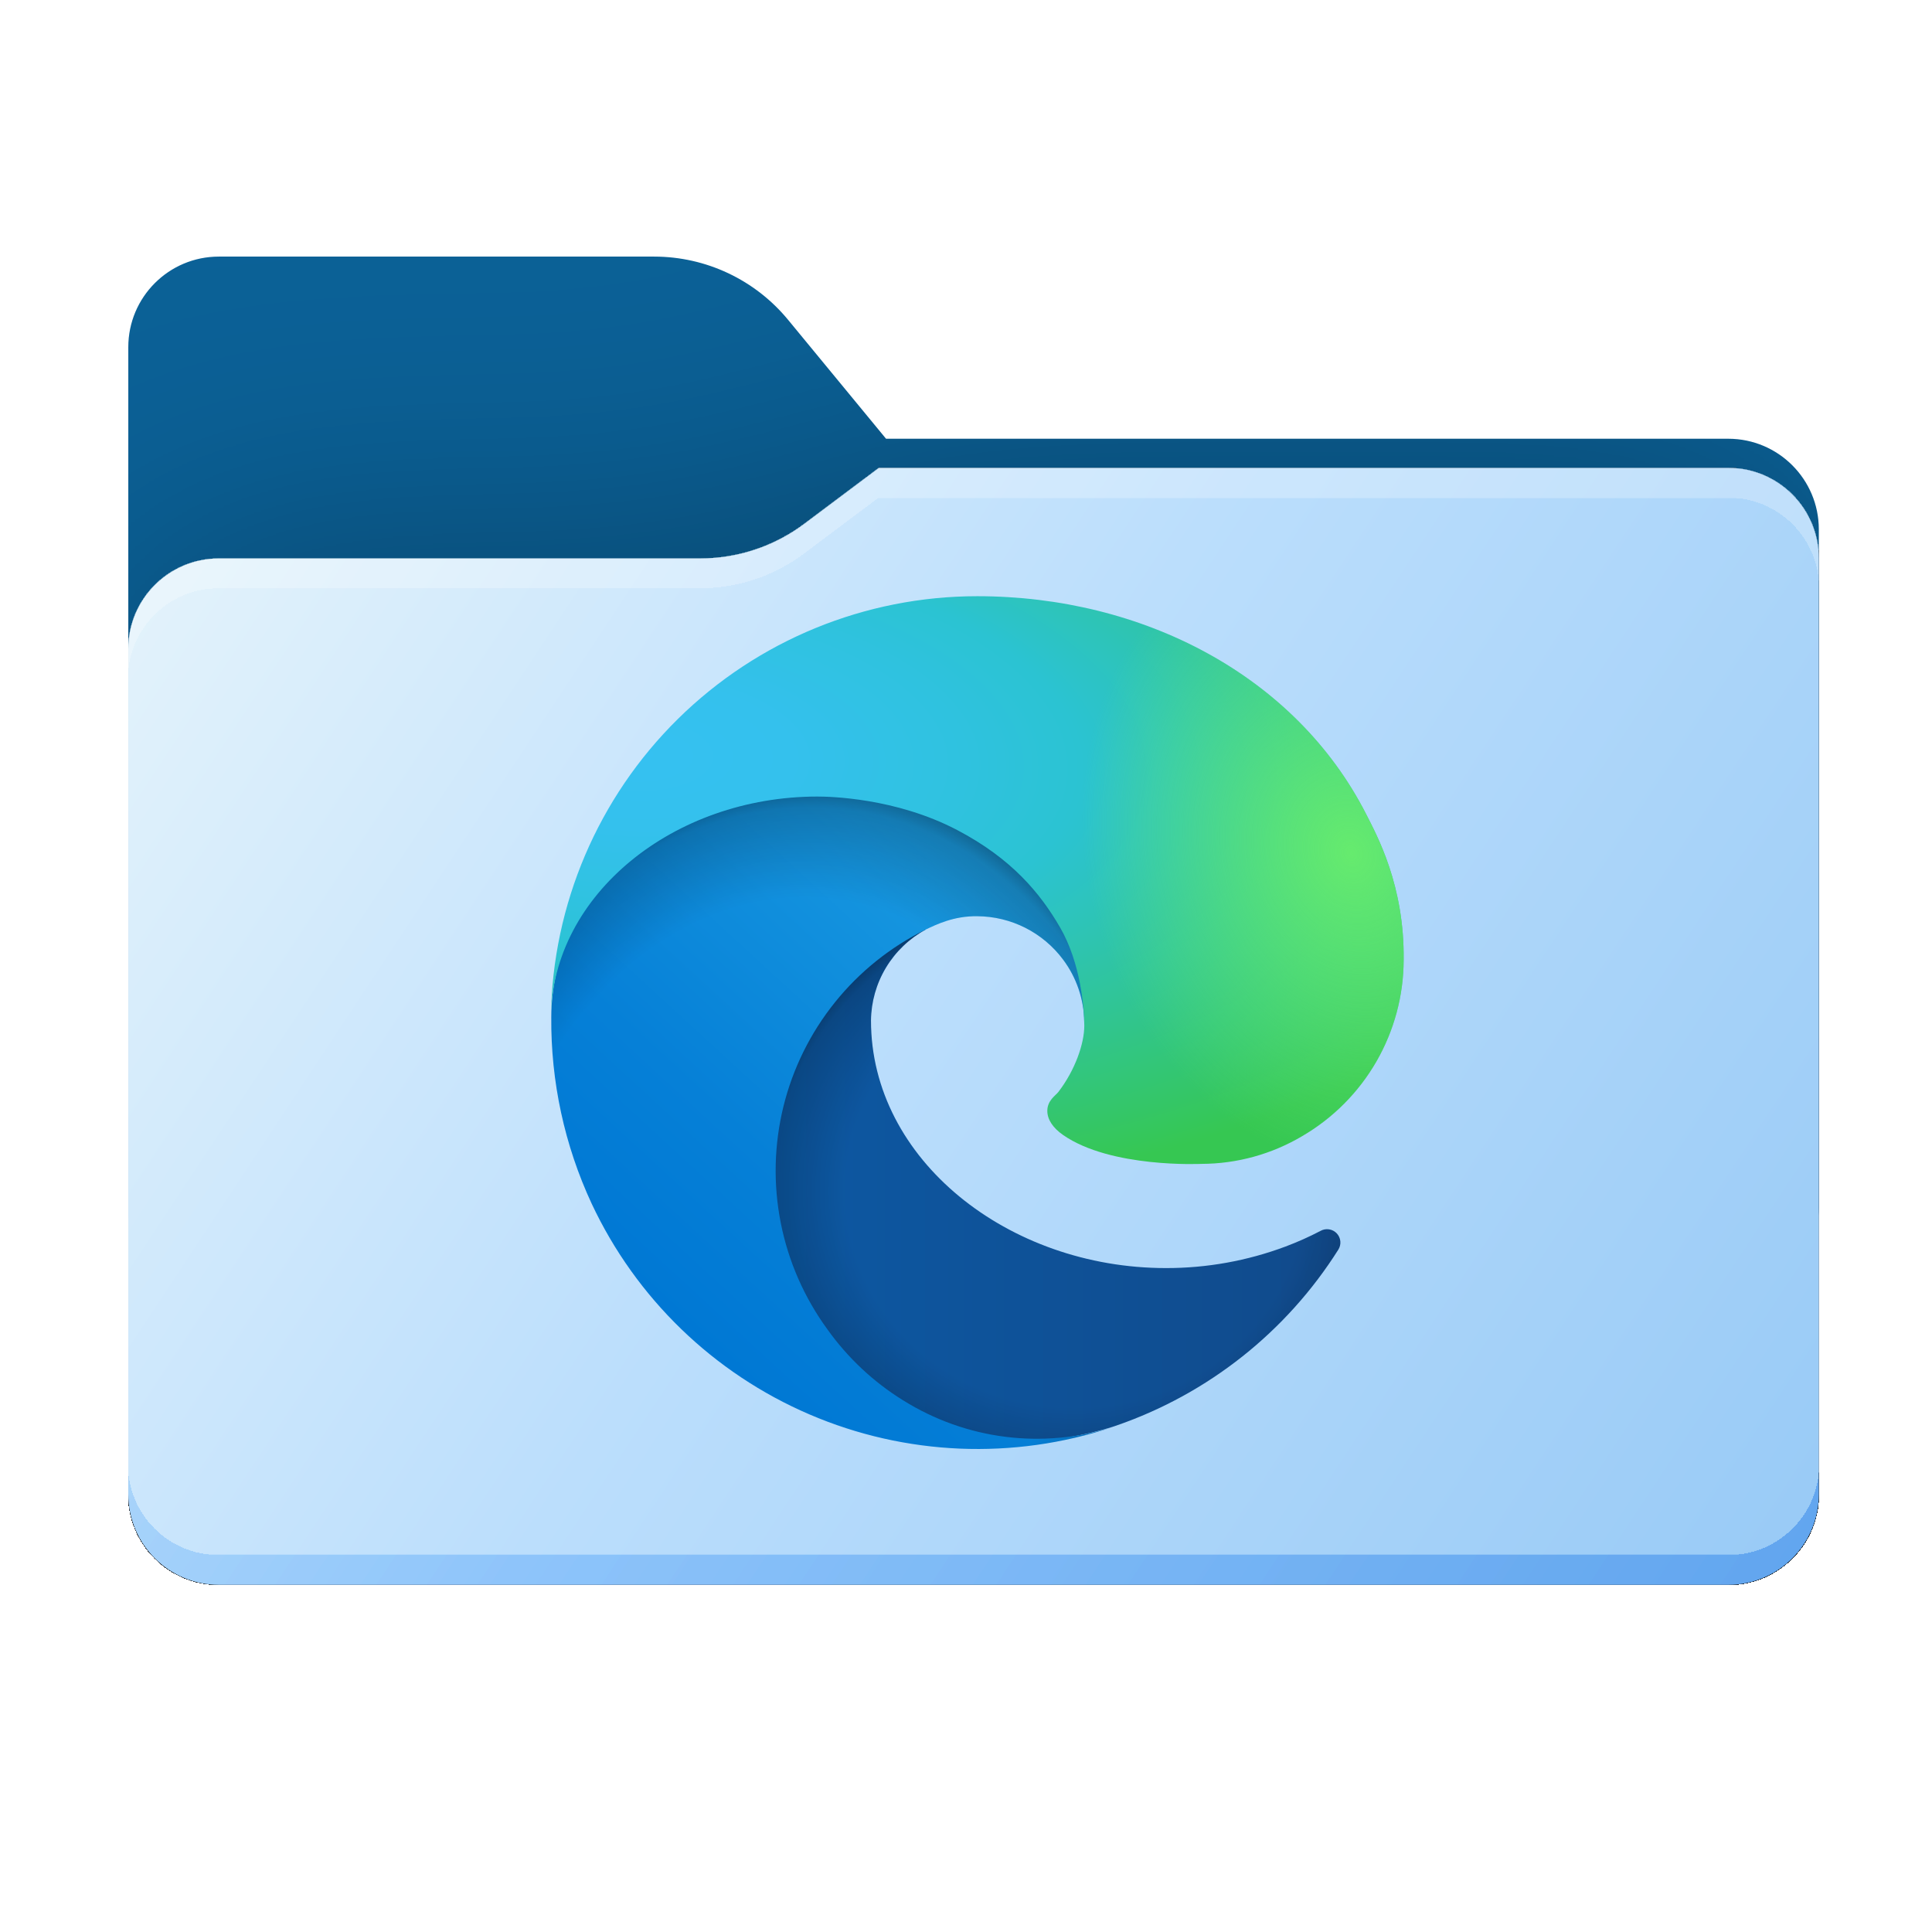
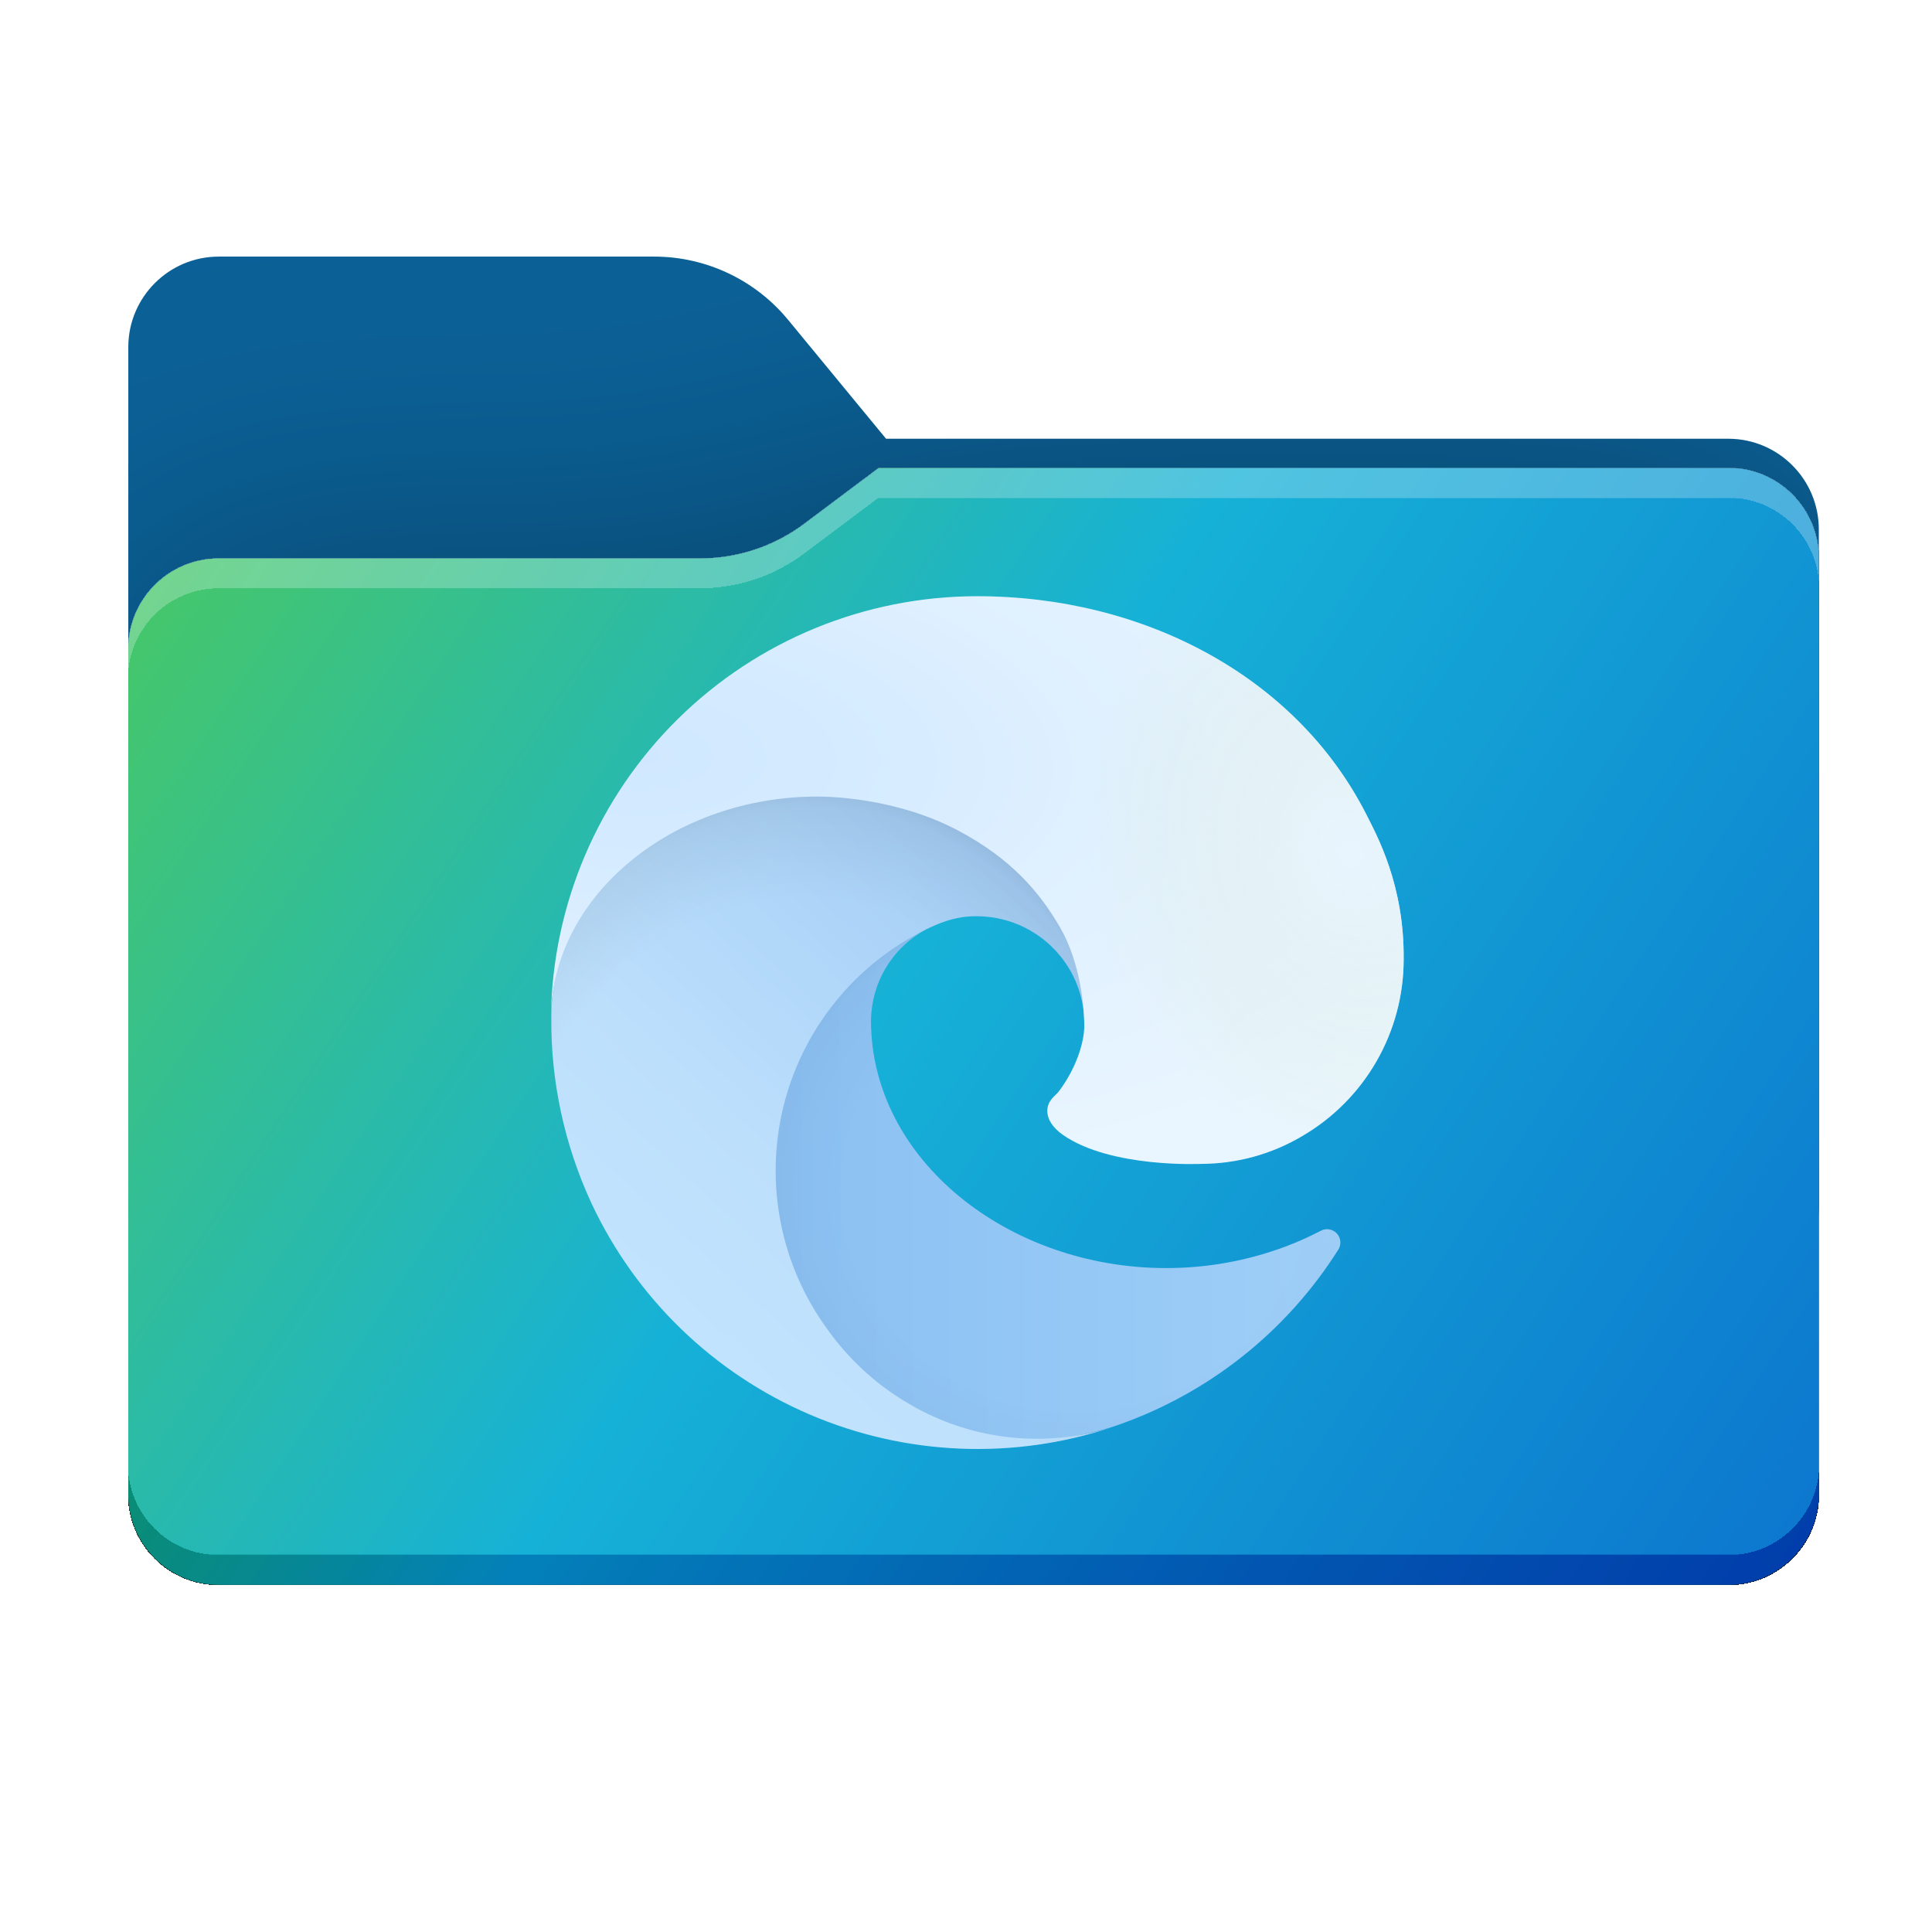
<svg xmlns="http://www.w3.org/2000/svg" width="256" height="256" viewBox="0 0 256 256" fill="none">
  <path fill-rule="evenodd" clip-rule="evenodd" d="M104.425 42.378C100.056 37.073 93.544 34 86.671 34H29C22.373 34 17 39.373 17 46V58.137V68.2V160C17 166.627 22.373 172 29 172H229C235.627 172 241 166.627 241 160V70.137C241 63.51 235.627 58.137 229 58.137H117.404L104.425 42.378Z" fill="#0B6197" />
-   <mask id="mask0_530_12062" style="mask-type:alpha" maskUnits="userSpaceOnUse" x="17" y="34" width="224" height="138">
-     <path fill-rule="evenodd" clip-rule="evenodd" d="M104.425 42.378C100.056 37.073 93.544 34 86.671 34H29C22.373 34 17 39.373 17 46V58.137V68.2V160C17 166.627 22.373 172 29 172H229C235.627 172 241 166.627 241 160V70.137C241 63.51 235.627 58.137 229 58.137H117.404L104.425 42.378Z" fill="url(#paint0_linear_530_12062)" />
+   <mask id="mask0_682_16853" style="mask-type:alpha" maskUnits="userSpaceOnUse" x="17" y="34" width="224" height="138">
+     <path fill-rule="evenodd" clip-rule="evenodd" d="M104.425 42.378C100.056 37.073 93.544 34 86.671 34H29C22.373 34 17 39.373 17 46V58.137V68.2V160C17 166.627 22.373 172 29 172H229C235.627 172 241 166.627 241 160V70.137C241 63.51 235.627 58.137 229 58.137H117.404L104.425 42.378Z" fill="url(#paint0_linear_682_16853)" />
  </mask>
-   <g mask="url(#mask0_530_12062)">
-     <g style="mix-blend-mode:multiply" filter="url(#filter0_f_530_12062)">
+   <g mask="url(#mask0_682_16853)">
+     <g style="mix-blend-mode:multiply" filter="url(#filter0_f_682_16853)">
      <path fill-rule="evenodd" clip-rule="evenodd" d="M92.789 74C97.764 74 102.605 72.387 106.586 69.402L116.459 62H229C235.627 62 241 67.373 241 74V108V160C241 166.627 235.627 172 229 172H29C22.373 172 17 166.627 17 160L17 108V86C17 79.373 22.373 74 29 74H87H92.789Z" fill="black" fill-opacity="0.3" />
    </g>
  </g>
-   <g filter="url(#filter1_ii_530_12062)">
-     <path fill-rule="evenodd" clip-rule="evenodd" d="M92.789 74C97.764 74 102.605 72.387 106.586 69.402L116.459 62H229C235.627 62 241 67.373 241 74V108V198C241 204.627 235.627 210 229 210H29C22.373 210 17 204.627 17 198L17 108V86C17 79.373 22.373 74 29 74H87H92.789Z" fill="url(#paint1_linear_530_12062)" />
+   <g filter="url(#filter1_ii_682_16853)">
+     <path fill-rule="evenodd" clip-rule="evenodd" d="M92.789 74C97.764 74 102.605 72.387 106.586 69.402L116.459 62H229C235.627 62 241 67.373 241 74V108V198C241 204.627 235.627 210 229 210H29C22.373 210 17 204.627 17 198L17 108V86C17 79.373 22.373 74 29 74H87H92.789Z" fill="url(#paint1_linear_682_16853)" />
  </g>
-   <path d="M174.984 163.096C173.478 163.884 171.924 164.578 170.332 165.175C165.265 167.071 159.898 168.037 154.488 168.026C133.603 168.026 115.41 153.66 115.41 135.224C115.437 132.752 116.123 130.331 117.398 128.212C118.672 126.093 120.489 124.353 122.661 123.171C103.771 123.965 98.916 143.65 98.916 155.183C98.916 187.79 128.968 191.096 135.443 191.096C138.934 191.096 144.2 190.081 147.36 189.083L147.938 188.889C160.098 184.685 170.465 176.466 177.332 165.585C177.543 165.254 177.636 164.862 177.599 164.471C177.562 164.081 177.395 163.713 177.126 163.428C176.857 163.142 176.5 162.955 176.112 162.895C175.724 162.835 175.327 162.905 174.984 163.096Z" fill="url(#paint2_linear_530_12062)" />
-   <path opacity="0.35" d="M174.984 163.096C173.478 163.884 171.924 164.578 170.332 165.175C165.265 167.071 159.898 168.037 154.488 168.026C133.603 168.026 115.41 153.66 115.41 135.224C115.437 132.752 116.123 130.331 117.398 128.212C118.672 126.093 120.489 124.353 122.661 123.171C103.771 123.965 98.916 143.65 98.916 155.183C98.916 187.79 128.968 191.096 135.443 191.096C138.934 191.096 144.2 190.081 147.36 189.083L147.938 188.889C160.098 184.685 170.465 176.466 177.332 165.585C177.543 165.254 177.636 164.862 177.599 164.471C177.562 164.081 177.395 163.713 177.126 163.428C176.857 163.142 176.5 162.955 176.112 162.895C175.724 162.835 175.327 162.905 174.984 163.096Z" fill="url(#paint3_radial_530_12062)" />
-   <path d="M119.665 185.552C115.728 183.109 112.316 179.907 109.628 176.134C106.564 171.936 104.456 167.119 103.451 162.02C102.446 156.921 102.569 151.664 103.81 146.617C105.052 141.571 107.383 136.857 110.64 132.807C113.896 128.756 117.999 125.468 122.661 123.171C124.039 122.522 126.391 121.348 129.52 121.406C131.725 121.422 133.896 121.948 135.863 122.943C137.83 123.939 139.54 125.376 140.859 127.143C142.641 129.523 143.624 132.406 143.666 135.379C143.666 135.286 154.461 100.247 108.357 100.247C88.982 100.247 73.049 118.634 73.049 134.765C72.972 143.299 74.798 151.742 78.394 159.481C84.269 172.018 94.545 181.961 107.268 187.421C119.992 192.882 134.278 193.479 147.413 189.101C142.814 190.551 137.955 190.986 133.171 190.377C128.387 189.767 123.793 188.127 119.704 185.57L119.665 185.552Z" fill="url(#paint4_linear_530_12062)" />
-   <path opacity="0.41" d="M119.665 185.552C115.728 183.109 112.316 179.907 109.628 176.134C106.564 171.936 104.456 167.119 103.451 162.02C102.446 156.921 102.569 151.664 103.81 146.617C105.052 141.571 107.383 136.857 110.64 132.807C113.896 128.756 117.999 125.468 122.661 123.171C124.039 122.522 126.391 121.348 129.52 121.406C131.725 121.422 133.896 121.948 135.863 122.943C137.83 123.939 139.54 125.376 140.859 127.143C142.641 129.523 143.624 132.406 143.666 135.379C143.666 135.286 154.461 100.247 108.357 100.247C88.982 100.247 73.049 118.634 73.049 134.765C72.972 143.299 74.798 151.742 78.394 159.481C84.269 172.018 94.545 181.961 107.268 187.421C119.992 192.882 134.278 193.479 147.413 189.101C142.814 190.551 137.955 190.986 133.171 190.377C128.387 189.767 123.793 188.127 119.704 185.57L119.665 185.552Z" fill="url(#paint5_radial_530_12062)" />
-   <path d="M140.232 144.7C139.874 145.164 138.775 145.804 138.775 147.198C138.775 148.35 139.526 149.458 140.859 150.389C147.205 154.803 159.17 154.22 159.201 154.22C163.904 154.209 168.518 152.936 172.561 150.535C176.64 148.153 180.026 144.746 182.382 140.652C184.737 136.558 185.982 131.92 185.992 127.196C186.106 117.305 182.461 110.729 180.987 107.816C171.634 89.522 151.447 79 129.494 79C114.647 78.999 100.397 84.841 89.825 95.265C79.253 105.688 73.209 119.854 73 134.699C73.212 118.572 89.242 105.548 108.309 105.548C109.853 105.548 118.663 105.698 126.845 109.992C134.057 113.779 137.835 118.351 140.461 122.884C143.189 127.593 143.674 133.543 143.674 135.913C143.674 138.283 142.465 141.796 140.232 144.7Z" fill="url(#paint6_radial_530_12062)" />
-   <path d="M140.232 144.7C139.874 145.164 138.775 145.804 138.775 147.198C138.775 148.35 139.526 149.458 140.859 150.389C147.205 154.803 159.17 154.22 159.201 154.22C163.904 154.209 168.518 152.936 172.561 150.535C176.64 148.153 180.026 144.746 182.382 140.652C184.737 136.558 185.982 131.92 185.992 127.196C186.106 117.305 182.461 110.729 180.987 107.816C171.634 89.522 151.447 79 129.494 79C114.647 78.999 100.397 84.841 89.825 95.265C79.253 105.688 73.209 119.854 73 134.699C73.212 118.572 89.242 105.548 108.309 105.548C109.853 105.548 118.663 105.698 126.845 109.992C134.057 113.779 137.835 118.351 140.461 122.884C143.189 127.593 143.674 133.543 143.674 135.913C143.674 138.283 142.465 141.796 140.232 144.7Z" fill="url(#paint7_radial_530_12062)" />
+   <path d="M174.984 163.096C173.478 163.884 171.924 164.578 170.332 165.175C165.265 167.071 159.898 168.037 154.488 168.026C133.603 168.026 115.41 153.66 115.41 135.224C115.437 132.752 116.123 130.331 117.398 128.212C118.672 126.093 120.49 124.353 122.661 123.171C103.771 123.965 98.916 143.65 98.916 155.182C98.916 187.79 128.968 191.096 135.443 191.096C138.934 191.096 144.2 190.081 147.36 189.083L147.938 188.889C160.098 184.685 170.465 176.466 177.332 165.585C177.543 165.254 177.636 164.862 177.599 164.471C177.562 164.08 177.395 163.713 177.126 163.428C176.857 163.142 176.5 162.955 176.112 162.895C175.724 162.834 175.327 162.905 174.984 163.096Z" fill="url(#paint2_linear_682_16853)" />
+   <path opacity="0.05" d="M174.984 163.096C173.478 163.884 171.924 164.578 170.332 165.175C165.265 167.071 159.898 168.037 154.488 168.026C133.603 168.026 115.41 153.66 115.41 135.224C115.437 132.752 116.123 130.331 117.398 128.212C118.672 126.093 120.49 124.353 122.661 123.171C103.771 123.965 98.916 143.65 98.916 155.182C98.916 187.79 128.968 191.096 135.443 191.096C138.934 191.096 144.2 190.081 147.36 189.083L147.938 188.889C160.098 184.685 170.465 176.466 177.332 165.585C177.543 165.254 177.636 164.862 177.599 164.471C177.562 164.08 177.395 163.713 177.126 163.428C176.857 163.142 176.5 162.955 176.112 162.895C175.724 162.834 175.327 162.905 174.984 163.096Z" fill="url(#paint3_radial_682_16853)" />
+   <path d="M119.665 185.552C115.728 183.109 112.316 179.908 109.628 176.134C106.564 171.936 104.456 167.119 103.451 162.02C102.446 156.921 102.568 151.664 103.81 146.617C105.052 141.571 107.383 136.857 110.64 132.807C113.896 128.756 117.999 125.468 122.661 123.171C124.038 122.522 126.391 121.348 129.52 121.406C131.725 121.422 133.896 121.948 135.863 122.944C137.83 123.939 139.54 125.376 140.859 127.143C142.641 129.523 143.624 132.406 143.666 135.379C143.666 135.286 154.461 100.247 108.357 100.247C88.981 100.247 73.049 118.634 73.049 134.766C72.972 143.299 74.798 151.742 78.393 159.482C84.269 172.019 94.545 181.961 107.268 187.422C119.992 192.882 134.278 193.479 147.413 189.101C142.814 190.551 137.955 190.986 133.171 190.377C128.387 189.767 123.793 188.127 119.704 185.57L119.665 185.552Z" fill="url(#paint4_linear_682_16853)" />
+   <path opacity="0.11" d="M119.665 185.552C115.728 183.109 112.316 179.908 109.628 176.134C106.564 171.936 104.456 167.119 103.451 162.02C102.446 156.921 102.568 151.664 103.81 146.617C105.052 141.571 107.383 136.857 110.64 132.807C113.896 128.756 117.999 125.468 122.661 123.171C124.038 122.522 126.391 121.348 129.52 121.406C131.725 121.422 133.896 121.948 135.863 122.944C137.83 123.939 139.54 125.376 140.859 127.143C142.641 129.523 143.624 132.406 143.666 135.379C143.666 135.286 154.461 100.247 108.357 100.247C88.981 100.247 73.049 118.634 73.049 134.766C72.972 143.299 74.798 151.742 78.393 159.482C84.269 172.019 94.545 181.961 107.268 187.422C119.992 192.882 134.278 193.479 147.413 189.101C142.814 190.551 137.955 190.986 133.171 190.377C128.387 189.767 123.793 188.127 119.704 185.57L119.665 185.552Z" fill="url(#paint5_radial_682_16853)" />
+   <path d="M140.232 144.7C139.874 145.164 138.775 145.804 138.775 147.198C138.775 148.35 139.526 149.458 140.859 150.389C147.205 154.803 159.17 154.22 159.201 154.22C163.904 154.209 168.518 152.936 172.561 150.535C176.64 148.153 180.026 144.746 182.381 140.652C184.737 136.558 185.982 131.92 185.992 127.196C186.106 117.305 182.461 110.729 180.987 107.816C171.634 89.522 151.447 79 129.494 79C114.647 78.999 100.397 84.841 89.825 95.265C79.253 105.688 73.209 119.854 73 134.699C73.212 118.572 89.242 105.548 108.308 105.548C109.853 105.548 118.663 105.698 126.845 109.992C134.057 113.779 137.835 118.351 140.461 122.884C143.189 127.593 143.674 133.543 143.674 135.913C143.674 138.283 142.465 141.796 140.232 144.7Z" fill="url(#paint6_radial_682_16853)" />
+   <path d="M140.232 144.7C139.874 145.164 138.775 145.804 138.775 147.198C138.775 148.35 139.526 149.458 140.859 150.389C147.205 154.803 159.17 154.22 159.201 154.22C163.904 154.209 168.518 152.936 172.561 150.535C176.64 148.153 180.026 144.746 182.382 140.652C184.737 136.558 185.982 131.92 185.992 127.196C186.106 117.305 182.461 110.729 180.987 107.816C171.634 89.522 151.447 79 129.494 79C114.647 78.999 100.397 84.841 89.825 95.265C79.253 105.688 73.209 119.854 73 134.699C73.212 118.572 89.242 105.548 108.309 105.548C109.853 105.548 118.663 105.698 126.845 109.992C134.057 113.779 137.835 118.351 140.461 122.884C143.189 127.593 143.674 133.543 143.674 135.913C143.674 138.283 142.465 141.796 140.232 144.7Z" fill="url(#paint7_radial_682_16853)" />
  <defs>
-     <filter id="filter0_f_530_12062" x="-20" y="25" width="298" height="184" filterUnits="userSpaceOnUse" color-interpolation-filters="sRGB">
+     <filter id="filter0_f_682_16853" x="-20" y="25" width="298" height="184" filterUnits="userSpaceOnUse" color-interpolation-filters="sRGB">
      <feFlood flood-opacity="0" result="BackgroundImageFix" />
      <feBlend mode="normal" in="SourceGraphic" in2="BackgroundImageFix" result="shape" />
-       <feGaussianBlur stdDeviation="18.5" result="effect1_foregroundBlur_530_12062" />
+       <feGaussianBlur stdDeviation="18.5" result="effect1_foregroundBlur_682_16853" />
    </filter>
-     <filter id="filter1_ii_530_12062" x="17" y="62" width="224" height="148" filterUnits="userSpaceOnUse" color-interpolation-filters="sRGB">
+     <filter id="filter1_ii_682_16853" x="17" y="62" width="224" height="148" filterUnits="userSpaceOnUse" color-interpolation-filters="sRGB">
      <feFlood flood-opacity="0" result="BackgroundImageFix" />
      <feBlend mode="normal" in="SourceGraphic" in2="BackgroundImageFix" result="shape" />
      <feColorMatrix in="SourceAlpha" type="matrix" values="0 0 0 0 0 0 0 0 0 0 0 0 0 0 0 0 0 0 127 0" result="hardAlpha" />
      <feOffset dy="4" />
      <feComposite in2="hardAlpha" operator="arithmetic" k2="-1" k3="1" />
      <feColorMatrix type="matrix" values="0 0 0 0 1 0 0 0 0 1 0 0 0 0 1 0 0 0 0.25 0" />
-       <feBlend mode="normal" in2="shape" result="effect1_innerShadow_530_12062" />
+       <feBlend mode="normal" in2="shape" result="effect1_innerShadow_682_16853" />
      <feColorMatrix in="SourceAlpha" type="matrix" values="0 0 0 0 0 0 0 0 0 0 0 0 0 0 0 0 0 0 127 0" result="hardAlpha" />
      <feOffset dy="-4" />
      <feComposite in2="hardAlpha" operator="arithmetic" k2="-1" k3="1" />
      <feColorMatrix type="matrix" values="0 0 0 0 0 0 0 0 0 0 0 0 0 0 0 0 0 0 0.9 0" />
-       <feBlend mode="soft-light" in2="effect1_innerShadow_530_12062" result="effect2_innerShadow_530_12062" />
+       <feBlend mode="soft-light" in2="effect1_innerShadow_682_16853" result="effect2_innerShadow_682_16853" />
    </filter>
-     <linearGradient id="paint0_linear_530_12062" x1="17" y1="34" x2="197.768" y2="215.142" gradientUnits="userSpaceOnUse">
+     <linearGradient id="paint0_linear_682_16853" x1="17" y1="34" x2="197.768" y2="215.142" gradientUnits="userSpaceOnUse">
      <stop stop-color="#05815D" />
      <stop offset="1" stop-color="#0C575F" />
    </linearGradient>
-     <linearGradient id="paint1_linear_530_12062" x1="17" y1="62" x2="241" y2="210" gradientUnits="userSpaceOnUse">
-       <stop stop-color="#E6F4FB" />
-       <stop offset="0.458" stop-color="#BBDEFC" />
-       <stop offset="1" stop-color="#98CAF6" />
+     <linearGradient id="paint1_linear_682_16853" x1="17" y1="62" x2="241" y2="210" gradientUnits="userSpaceOnUse">
+       <stop stop-color="#4AC960" />
+       <stop offset="0.458" stop-color="#16B1D7" />
+       <stop offset="1" stop-color="#0C75CE" />
    </linearGradient>
-     <linearGradient id="paint2_linear_530_12062" x1="98.916" y1="157.142" x2="177.628" y2="157.142" gradientUnits="userSpaceOnUse">
-       <stop stop-color="#0C59A4" />
-       <stop offset="1" stop-color="#114A8B" />
+     <linearGradient id="paint2_linear_682_16853" x1="98.916" y1="157.142" x2="177.628" y2="157.142" gradientUnits="userSpaceOnUse">
+       <stop stop-color="#89BFF2" />
+       <stop offset="1" stop-color="#9FCFF8" />
    </linearGradient>
-     <radialGradient id="paint3_radial_530_12062" cx="0" cy="0" r="1" gradientUnits="userSpaceOnUse" gradientTransform="translate(142.39 157.763) scale(42.0966 39.9917)">
+     <radialGradient id="paint3_radial_682_16853" cx="0" cy="0" r="1" gradientUnits="userSpaceOnUse" gradientTransform="translate(142.39 157.762) scale(42.0966 39.9917)">
      <stop offset="0.72" stop-opacity="0" />
      <stop offset="0.95" stop-opacity="0.53" />
      <stop offset="1" />
    </radialGradient>
-     <linearGradient id="paint4_linear_530_12062" x1="140.413" y1="122.999" x2="91.25" y2="176.549" gradientUnits="userSpaceOnUse">
-       <stop stop-color="#1B9DE2" />
-       <stop offset="0.16" stop-color="#1595DF" />
-       <stop offset="0.67" stop-color="#0680D7" />
-       <stop offset="1" stop-color="#0078D4" />
+     <linearGradient id="paint4_linear_682_16853" x1="140.413" y1="122.999" x2="91.25" y2="176.549" gradientUnits="userSpaceOnUse">
+       <stop stop-color="#A5CEF6" />
+       <stop offset="0.16" stop-color="#AAD2F7" />
+       <stop offset="0.67" stop-color="#BCDFFC" />
+       <stop offset="1" stop-color="#C2E3FD" />
    </linearGradient>
-     <radialGradient id="paint5_radial_530_12062" cx="0" cy="0" r="1" gradientUnits="userSpaceOnUse" gradientTransform="translate(104.157 166.834) rotate(-81.3844) scale(63.302 51.1417)">
+     <radialGradient id="paint5_radial_682_16853" cx="0" cy="0" r="1" gradientUnits="userSpaceOnUse" gradientTransform="translate(104.157 166.834) rotate(-81.3844) scale(63.302 51.1417)">
      <stop offset="0.76" stop-opacity="0" />
      <stop offset="0.95" stop-opacity="0.5" />
      <stop offset="1" />
    </radialGradient>
-     <radialGradient id="paint6_radial_530_12062" cx="0" cy="0" r="1" gradientUnits="userSpaceOnUse" gradientTransform="translate(84.4146 99.9101) rotate(92.2906) scale(89.4152 190.436)">
-       <stop stop-color="#35C1F1" />
-       <stop offset="0.11" stop-color="#34C1ED" />
-       <stop offset="0.23" stop-color="#2FC2DF" />
-       <stop offset="0.31" stop-color="#2BC3D2" />
-       <stop offset="0.67" stop-color="#36C752" />
+     <radialGradient id="paint6_radial_682_16853" cx="0" cy="0" r="1" gradientUnits="userSpaceOnUse" gradientTransform="translate(84.4146 99.9101) rotate(92.2906) scale(89.4152 190.436)">
+       <stop stop-color="#D0E8FF" />
+       <stop offset="0.11" stop-color="#D3EAFF" />
+       <stop offset="0.23" stop-color="#D9EDFF" />
+       <stop offset="0.31" stop-color="#DFF0FF" />
+       <stop offset="0.67" stop-color="#EAF6FF" />
    </radialGradient>
-     <radialGradient id="paint7_radial_530_12062" cx="0" cy="0" r="1" gradientUnits="userSpaceOnUse" gradientTransform="translate(178.957 113.164) rotate(73.7398) scale(42.9616 34.9364)">
-       <stop stop-color="#66EB6E" />
-       <stop offset="1" stop-color="#66EB6E" stop-opacity="0" />
+     <radialGradient id="paint7_radial_682_16853" cx="0" cy="0" r="1" gradientUnits="userSpaceOnUse" gradientTransform="translate(178.957 113.164) rotate(73.7398) scale(42.9616 34.9364)">
+       <stop stop-color="#E8F5FF" />
+       <stop offset="1" stop-color="#DDECDE" stop-opacity="0" />
    </radialGradient>
  </defs>
</svg>
